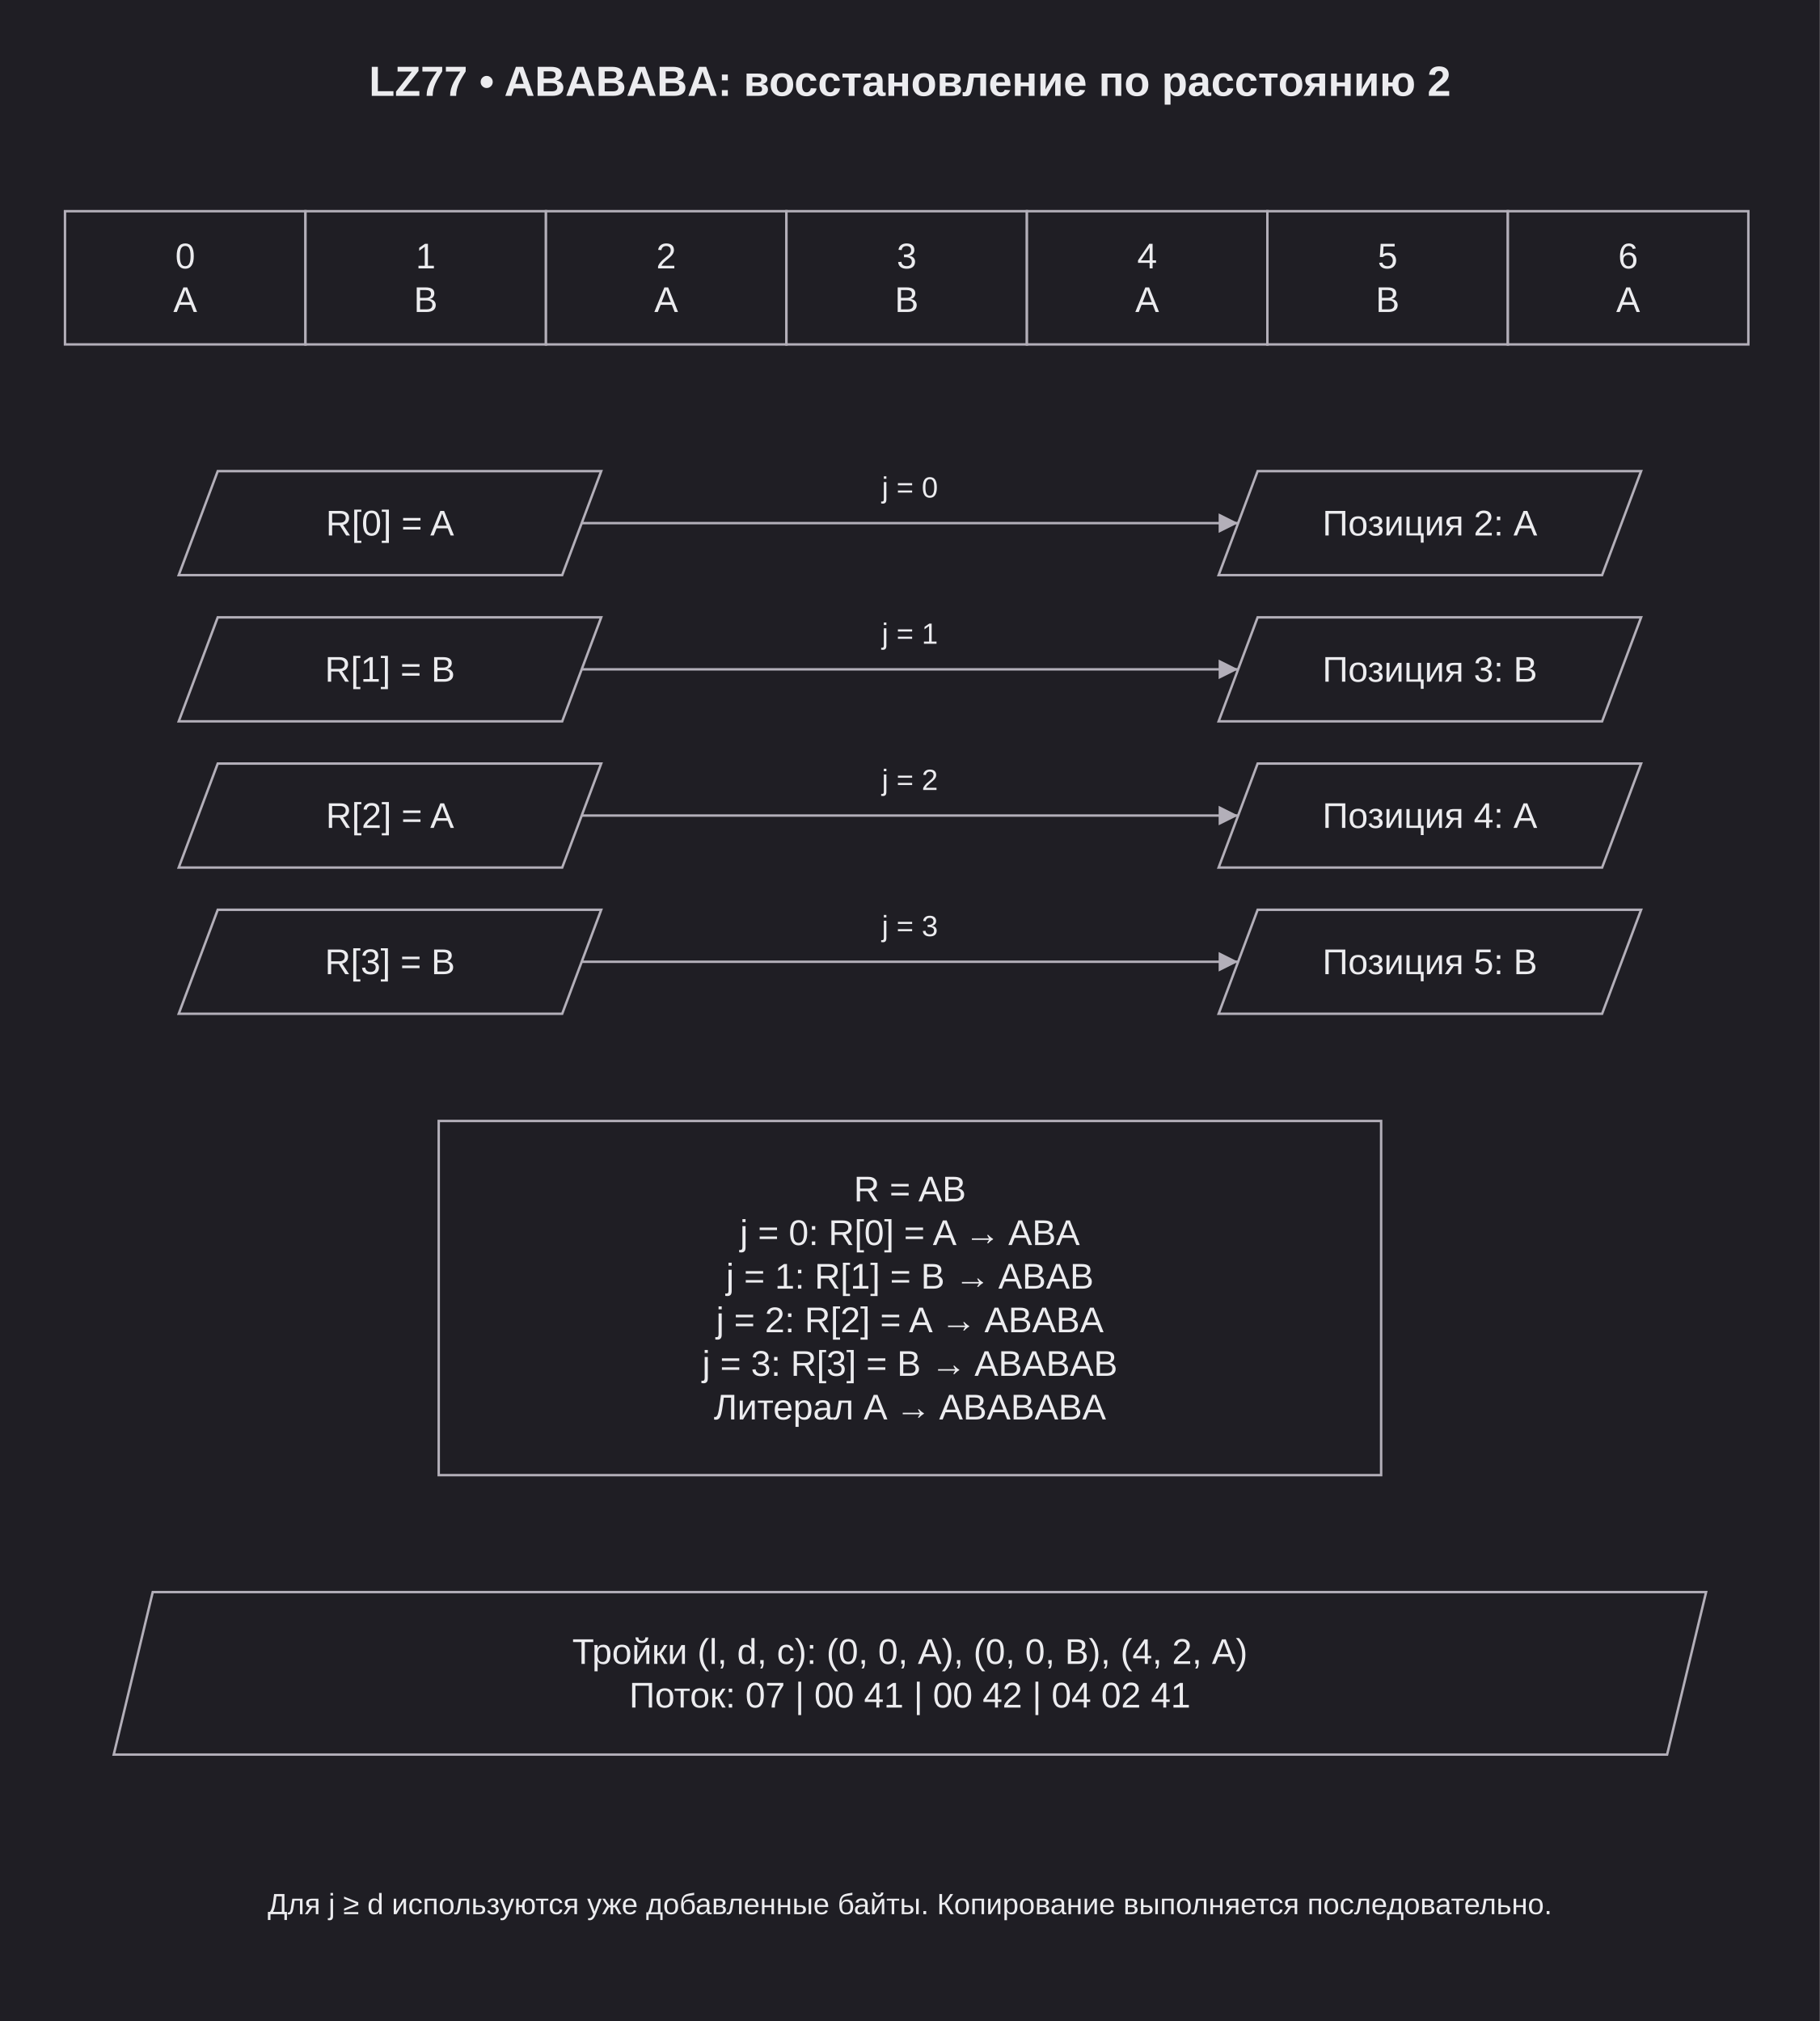
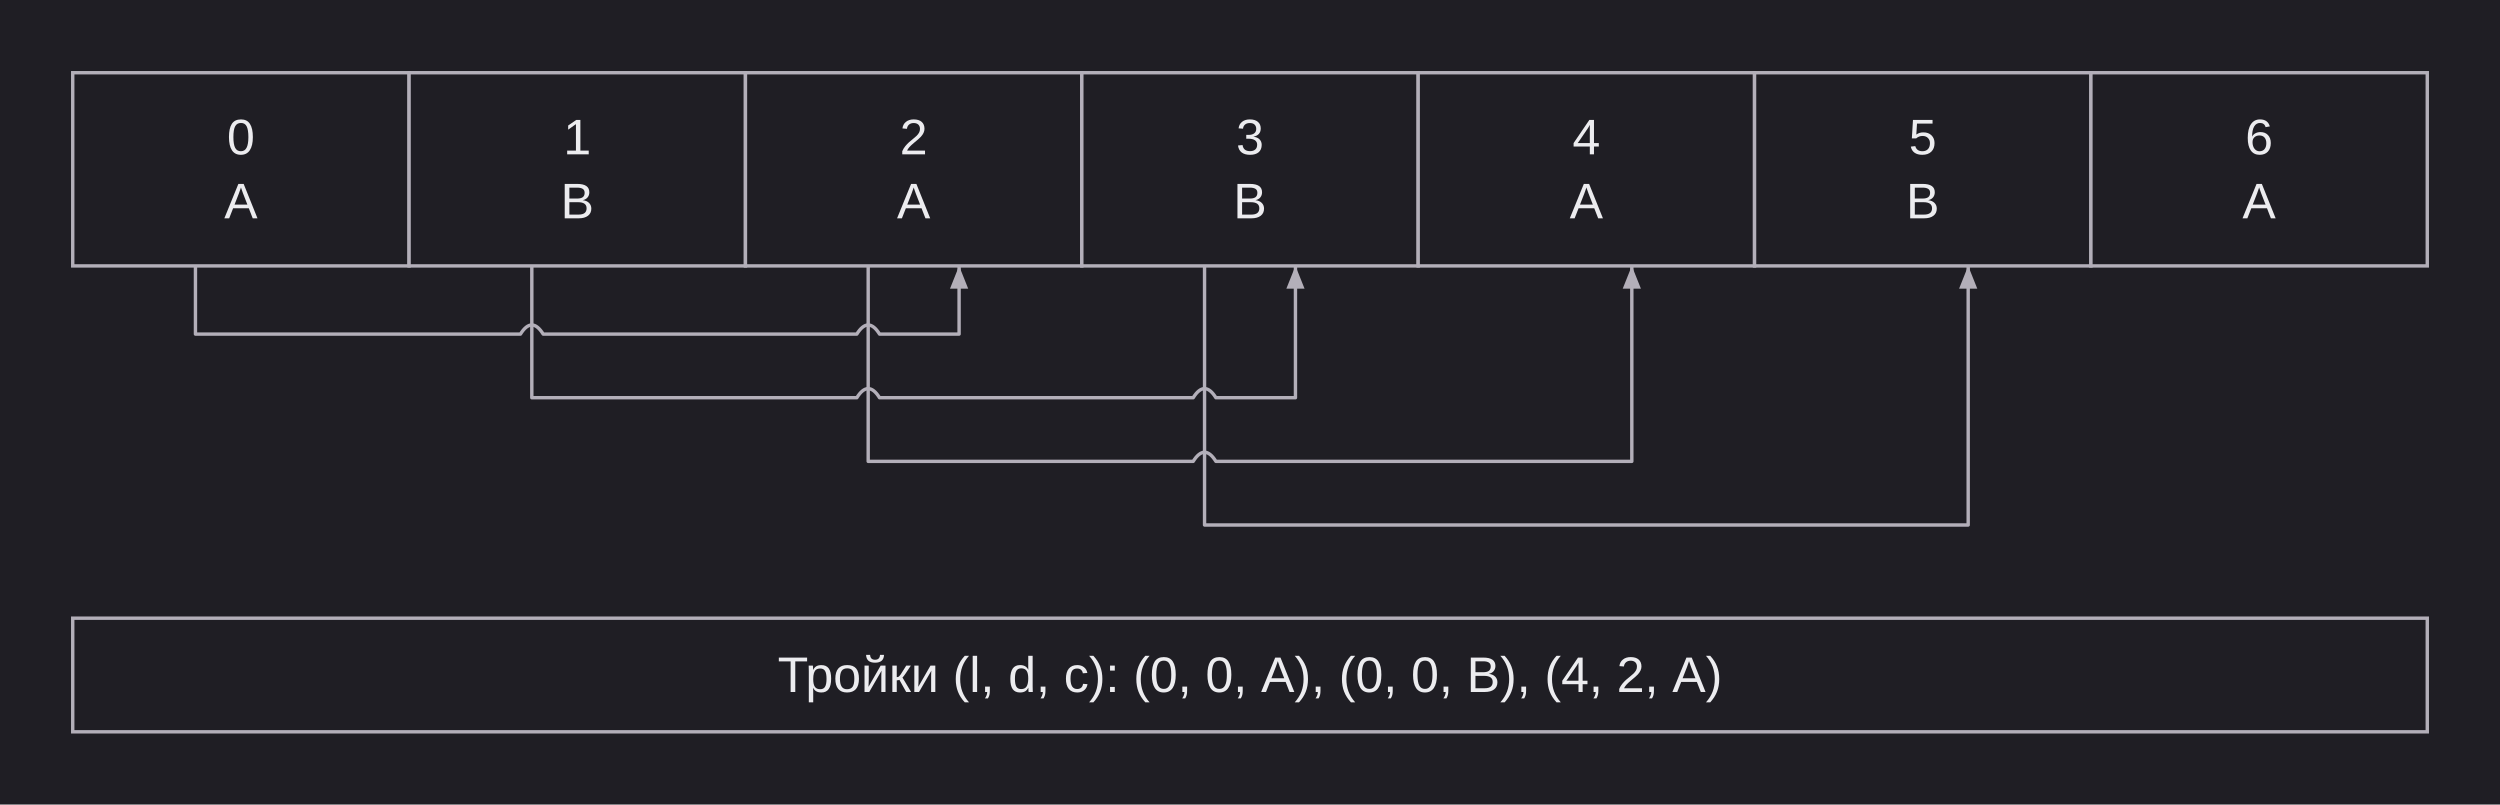
- <svg xmlns="http://www.w3.org/2000/svg" width="1120" height="1244" viewBox="0 0 1120 1244" role="img">
+ <svg xmlns="http://www.w3.org/2000/svg" width="1100" height="354" viewBox="8 8 1100 354" role="img">
  <defs>
-     <marker id="arrow" viewBox="0 0 10 10" refX="10" refY="5" markerWidth="8" markerHeight="8" orient="auto-start-reverse">
-       <path d="M 0 0 L 10 5 L 0 10 Z" fill="#b3afb9" />
+     <marker id="arrow" viewBox="0 0 10 10" refX="10" refY="5" markerWidth="10" markerHeight="10" markerUnits="userSpaceOnUse" orient="auto">
+       <path d="M 0 1 L 10 5 L 0 9 Z" fill="#b3afb9" />
    </marker>
  </defs>
-   <rect width="100%" height="100%" fill="#1f1e24" />
-   <path d="M358 322 L762 322" fill="none" stroke="#b3afb9" stroke-width="1.5" marker-end="url(#arrow)" />
-   <path d="M358 412 L762 412" fill="none" stroke="#b3afb9" stroke-width="1.5" marker-end="url(#arrow)" />
-   <path d="M358 502 L762 502" fill="none" stroke="#b3afb9" stroke-width="1.5" marker-end="url(#arrow)" />
-   <path d="M358 592 L762 592" fill="none" stroke="#b3afb9" stroke-width="1.5" marker-end="url(#arrow)" />
-   <text x="560" y="50" text-anchor="middle" dominant-baseline="central" font-family="Arial, sans-serif" font-size="26" fill="#ececef" font-weight="700">LZ77 • ABABABA: восстановление по расстоянию 2</text>
-   <rect x="40" y="130" width="148" height="82" fill="#1f1e24" stroke="#b3afb9" stroke-width="1.5" />
-   <text x="114" y="157.58" text-anchor="middle" dominant-baseline="central" font-family="Arial, sans-serif" font-size="22" fill="#ececef">0</text>
-   <text x="114" y="184.42" text-anchor="middle" dominant-baseline="central" font-family="Arial, sans-serif" font-size="22" fill="#ececef">A</text>
-   <rect x="188" y="130" width="148" height="82" fill="#1f1e24" stroke="#b3afb9" stroke-width="1.5" />
-   <text x="262" y="157.58" text-anchor="middle" dominant-baseline="central" font-family="Arial, sans-serif" font-size="22" fill="#ececef">1</text>
-   <text x="262" y="184.42" text-anchor="middle" dominant-baseline="central" font-family="Arial, sans-serif" font-size="22" fill="#ececef">B</text>
-   <rect x="336" y="130" width="148" height="82" fill="#1f1e24" stroke="#b3afb9" stroke-width="1.5" />
-   <text x="410" y="157.58" text-anchor="middle" dominant-baseline="central" font-family="Arial, sans-serif" font-size="22" fill="#ececef">2</text>
-   <text x="410" y="184.42" text-anchor="middle" dominant-baseline="central" font-family="Arial, sans-serif" font-size="22" fill="#ececef">A</text>
-   <rect x="484" y="130" width="148" height="82" fill="#1f1e24" stroke="#b3afb9" stroke-width="1.5" />
-   <text x="558" y="157.58" text-anchor="middle" dominant-baseline="central" font-family="Arial, sans-serif" font-size="22" fill="#ececef">3</text>
-   <text x="558" y="184.42" text-anchor="middle" dominant-baseline="central" font-family="Arial, sans-serif" font-size="22" fill="#ececef">B</text>
-   <rect x="632" y="130" width="148" height="82" fill="#1f1e24" stroke="#b3afb9" stroke-width="1.5" />
-   <text x="706" y="157.58" text-anchor="middle" dominant-baseline="central" font-family="Arial, sans-serif" font-size="22" fill="#ececef">4</text>
-   <text x="706" y="184.42" text-anchor="middle" dominant-baseline="central" font-family="Arial, sans-serif" font-size="22" fill="#ececef">A</text>
-   <rect x="780" y="130" width="148" height="82" fill="#1f1e24" stroke="#b3afb9" stroke-width="1.5" />
-   <text x="854" y="157.58" text-anchor="middle" dominant-baseline="central" font-family="Arial, sans-serif" font-size="22" fill="#ececef">5</text>
-   <text x="854" y="184.42" text-anchor="middle" dominant-baseline="central" font-family="Arial, sans-serif" font-size="22" fill="#ececef">B</text>
-   <rect x="928" y="130" width="148" height="82" fill="#1f1e24" stroke="#b3afb9" stroke-width="1.5" />
-   <text x="1002" y="157.58" text-anchor="middle" dominant-baseline="central" font-family="Arial, sans-serif" font-size="22" fill="#ececef">6</text>
-   <text x="1002" y="184.42" text-anchor="middle" dominant-baseline="central" font-family="Arial, sans-serif" font-size="22" fill="#ececef">A</text>
-   <path d="M 134 290 H 370 L 346 354 H 110 Z" fill="#1f1e24" stroke="#b3afb9" stroke-width="1.5" />
-   <text x="240" y="322" text-anchor="middle" dominant-baseline="central" font-family="Arial, sans-serif" font-size="22" fill="#ececef">R[0] = A</text>
-   <path d="M 774 290 H 1010 L 986 354 H 750 Z" fill="#1f1e24" stroke="#b3afb9" stroke-width="1.5" />
-   <text x="880" y="322" text-anchor="middle" dominant-baseline="central" font-family="Arial, sans-serif" font-size="22" fill="#ececef">Позиция 2: A</text>
-   <text x="560" y="300" text-anchor="middle" dominant-baseline="central" font-family="Arial, sans-serif" font-size="18" fill="#ececef">j = 0</text>
-   <path d="M 134 380 H 370 L 346 444 H 110 Z" fill="#1f1e24" stroke="#b3afb9" stroke-width="1.5" />
-   <text x="240" y="412" text-anchor="middle" dominant-baseline="central" font-family="Arial, sans-serif" font-size="22" fill="#ececef">R[1] = B</text>
-   <path d="M 774 380 H 1010 L 986 444 H 750 Z" fill="#1f1e24" stroke="#b3afb9" stroke-width="1.5" />
-   <text x="880" y="412" text-anchor="middle" dominant-baseline="central" font-family="Arial, sans-serif" font-size="22" fill="#ececef">Позиция 3: B</text>
-   <text x="560" y="390" text-anchor="middle" dominant-baseline="central" font-family="Arial, sans-serif" font-size="18" fill="#ececef">j = 1</text>
-   <path d="M 134 470 H 370 L 346 534 H 110 Z" fill="#1f1e24" stroke="#b3afb9" stroke-width="1.5" />
-   <text x="240" y="502" text-anchor="middle" dominant-baseline="central" font-family="Arial, sans-serif" font-size="22" fill="#ececef">R[2] = A</text>
-   <path d="M 774 470 H 1010 L 986 534 H 750 Z" fill="#1f1e24" stroke="#b3afb9" stroke-width="1.5" />
-   <text x="880" y="502" text-anchor="middle" dominant-baseline="central" font-family="Arial, sans-serif" font-size="22" fill="#ececef">Позиция 4: A</text>
-   <text x="560" y="480" text-anchor="middle" dominant-baseline="central" font-family="Arial, sans-serif" font-size="18" fill="#ececef">j = 2</text>
-   <path d="M 134 560 H 370 L 346 624 H 110 Z" fill="#1f1e24" stroke="#b3afb9" stroke-width="1.5" />
-   <text x="240" y="592" text-anchor="middle" dominant-baseline="central" font-family="Arial, sans-serif" font-size="22" fill="#ececef">R[3] = B</text>
-   <path d="M 774 560 H 1010 L 986 624 H 750 Z" fill="#1f1e24" stroke="#b3afb9" stroke-width="1.5" />
-   <text x="880" y="592" text-anchor="middle" dominant-baseline="central" font-family="Arial, sans-serif" font-size="22" fill="#ececef">Позиция 5: B</text>
-   <text x="560" y="570" text-anchor="middle" dominant-baseline="central" font-family="Arial, sans-serif" font-size="18" fill="#ececef">j = 3</text>
-   <rect x="270" y="690" width="580" height="218" fill="#1f1e24" stroke="#b3afb9" stroke-width="1.5" />
-   <text x="560" y="731.9" text-anchor="middle" dominant-baseline="central" font-family="Arial, sans-serif" font-size="22" fill="#ececef">R = AB</text>
-   <text x="560" y="758.74" text-anchor="middle" dominant-baseline="central" font-family="Arial, sans-serif" font-size="22" fill="#ececef">j = 0: R[0] = A → ABA</text>
-   <text x="560" y="785.58" text-anchor="middle" dominant-baseline="central" font-family="Arial, sans-serif" font-size="22" fill="#ececef">j = 1: R[1] = B → ABAB</text>
-   <text x="560" y="812.42" text-anchor="middle" dominant-baseline="central" font-family="Arial, sans-serif" font-size="22" fill="#ececef">j = 2: R[2] = A → ABABA</text>
-   <text x="560" y="839.26" text-anchor="middle" dominant-baseline="central" font-family="Arial, sans-serif" font-size="22" fill="#ececef">j = 3: R[3] = B → ABABAB</text>
-   <text x="560" y="866.1" text-anchor="middle" dominant-baseline="central" font-family="Arial, sans-serif" font-size="22" fill="#ececef">Литерал A → ABABABA</text>
-   <path d="M 94 980 H 1050 L 1026 1080 H 70 Z" fill="#1f1e24" stroke="#b3afb9" stroke-width="1.5" />
-   <text x="560" y="1016.58" text-anchor="middle" dominant-baseline="central" font-family="Arial, sans-serif" font-size="22" fill="#ececef">Тройки (l, d, c): (0, 0, A), (0, 0, B), (4, 2, A)</text>
-   <text x="560" y="1043.42" text-anchor="middle" dominant-baseline="central" font-family="Arial, sans-serif" font-size="22" fill="#ececef">Поток: 07 | 00 41 | 00 42 | 04 02 41</text>
-   <text x="560" y="1172" text-anchor="middle" dominant-baseline="central" font-family="Arial, sans-serif" font-size="18" fill="#ececef">Для j ≥ d используются уже добавленные байты. Копирование выполняется последовательно.</text>
+   <rect id="background" x="8" y="8" width="1100" height="354" fill="#1f1e24" />
+   <g id="drawing">
+     <path d="M 94 125 L 94 155 L 237 155 Q 242 147 247 155 L 385 155 Q 390 147 395 155 L 430 155 L 430 125" fill="none" stroke="#b3afb9" stroke-width="1.5" stroke-linecap="round" stroke-linejoin="round" marker-end="url(#arrow)" data-edge-id="e0" data-source="n1" data-target="n3" />
+     <path d="M 242 125 L 242 183 L 385 183 Q 390 175 395 183 L 533 183 Q 538 175 543 183 L 578 183 L 578 125" fill="none" stroke="#b3afb9" stroke-width="1.5" stroke-linecap="round" stroke-linejoin="round" marker-end="url(#arrow)" data-edge-id="e1" data-source="n2" data-target="n4" />
+     <path d="M 390 125 L 390 211 L 533 211 Q 538 203 543 211 L 726 211 L 726 125" fill="none" stroke="#b3afb9" stroke-width="1.5" stroke-linecap="round" stroke-linejoin="round" marker-end="url(#arrow)" data-edge-id="e2" data-source="n3" data-target="n5" />
+     <path d="M 538 125 L 538 239 L 874 239 L 874 125" fill="none" stroke="#b3afb9" stroke-width="1.5" stroke-linecap="round" stroke-linejoin="round" marker-end="url(#arrow)" data-edge-id="e3" data-source="n4" data-target="n6" />
+     <g data-vertex-id="n1">
+       <rect x="40" y="40" width="148" height="85" rx="0" ry="0" fill="#1f1e24" stroke="#b3afb9" stroke-width="1.5" />
+       <text x="114" y="75.9" text-anchor="middle" font-family="Arial" font-size="22px" fill="#ececef">0</text>
+       <text x="114" y="104.06" text-anchor="middle" font-family="Arial" font-size="22px" fill="#ececef">A</text>
+     </g>
+     <g data-vertex-id="n2">
+       <rect x="188" y="40" width="148" height="85" rx="0" ry="0" fill="#1f1e24" stroke="#b3afb9" stroke-width="1.5" />
+       <text x="262" y="75.9" text-anchor="middle" font-family="Arial" font-size="22px" fill="#ececef">1</text>
+       <text x="262" y="104.06" text-anchor="middle" font-family="Arial" font-size="22px" fill="#ececef">B</text>
+     </g>
+     <g data-vertex-id="n3">
+       <rect x="336" y="40" width="148" height="85" rx="0" ry="0" fill="#1f1e24" stroke="#b3afb9" stroke-width="1.5" />
+       <text x="410" y="75.9" text-anchor="middle" font-family="Arial" font-size="22px" fill="#ececef">2</text>
+       <text x="410" y="104.06" text-anchor="middle" font-family="Arial" font-size="22px" fill="#ececef">A</text>
+     </g>
+     <g data-vertex-id="n4">
+       <rect x="484" y="40" width="148" height="85" rx="0" ry="0" fill="#1f1e24" stroke="#b3afb9" stroke-width="1.5" />
+       <text x="558" y="75.9" text-anchor="middle" font-family="Arial" font-size="22px" fill="#ececef">3</text>
+       <text x="558" y="104.06" text-anchor="middle" font-family="Arial" font-size="22px" fill="#ececef">B</text>
+     </g>
+     <g data-vertex-id="n5">
+       <rect x="632" y="40" width="148" height="85" rx="0" ry="0" fill="#1f1e24" stroke="#b3afb9" stroke-width="1.5" />
+       <text x="706" y="75.9" text-anchor="middle" font-family="Arial" font-size="22px" fill="#ececef">4</text>
+       <text x="706" y="104.06" text-anchor="middle" font-family="Arial" font-size="22px" fill="#ececef">A</text>
+     </g>
+     <g data-vertex-id="n6">
+       <rect x="780" y="40" width="148" height="85" rx="0" ry="0" fill="#1f1e24" stroke="#b3afb9" stroke-width="1.5" />
+       <text x="854" y="75.9" text-anchor="middle" font-family="Arial" font-size="22px" fill="#ececef">5</text>
+       <text x="854" y="104.06" text-anchor="middle" font-family="Arial" font-size="22px" fill="#ececef">B</text>
+     </g>
+     <g data-vertex-id="n7">
+       <rect x="928" y="40" width="148" height="85" rx="0" ry="0" fill="#1f1e24" stroke="#b3afb9" stroke-width="1.5" />
+       <text x="1002" y="75.9" text-anchor="middle" font-family="Arial" font-size="22px" fill="#ececef">6</text>
+       <text x="1002" y="104.06" text-anchor="middle" font-family="Arial" font-size="22px" fill="#ececef">A</text>
+     </g>
+     <g data-vertex-id="n9">
+       <rect x="40" y="280" width="1036" height="50" rx="0" ry="0" fill="#1f1e24" stroke="#b3afb9" stroke-width="1.5" />
+       <text x="558" y="312.48" text-anchor="middle" font-family="Arial" font-size="22px" fill="#ececef">Тройки (l, d, c): (0, 0, A), (0, 0, B), (4, 2, A)</text>
+     </g>
+   </g>
</svg>
